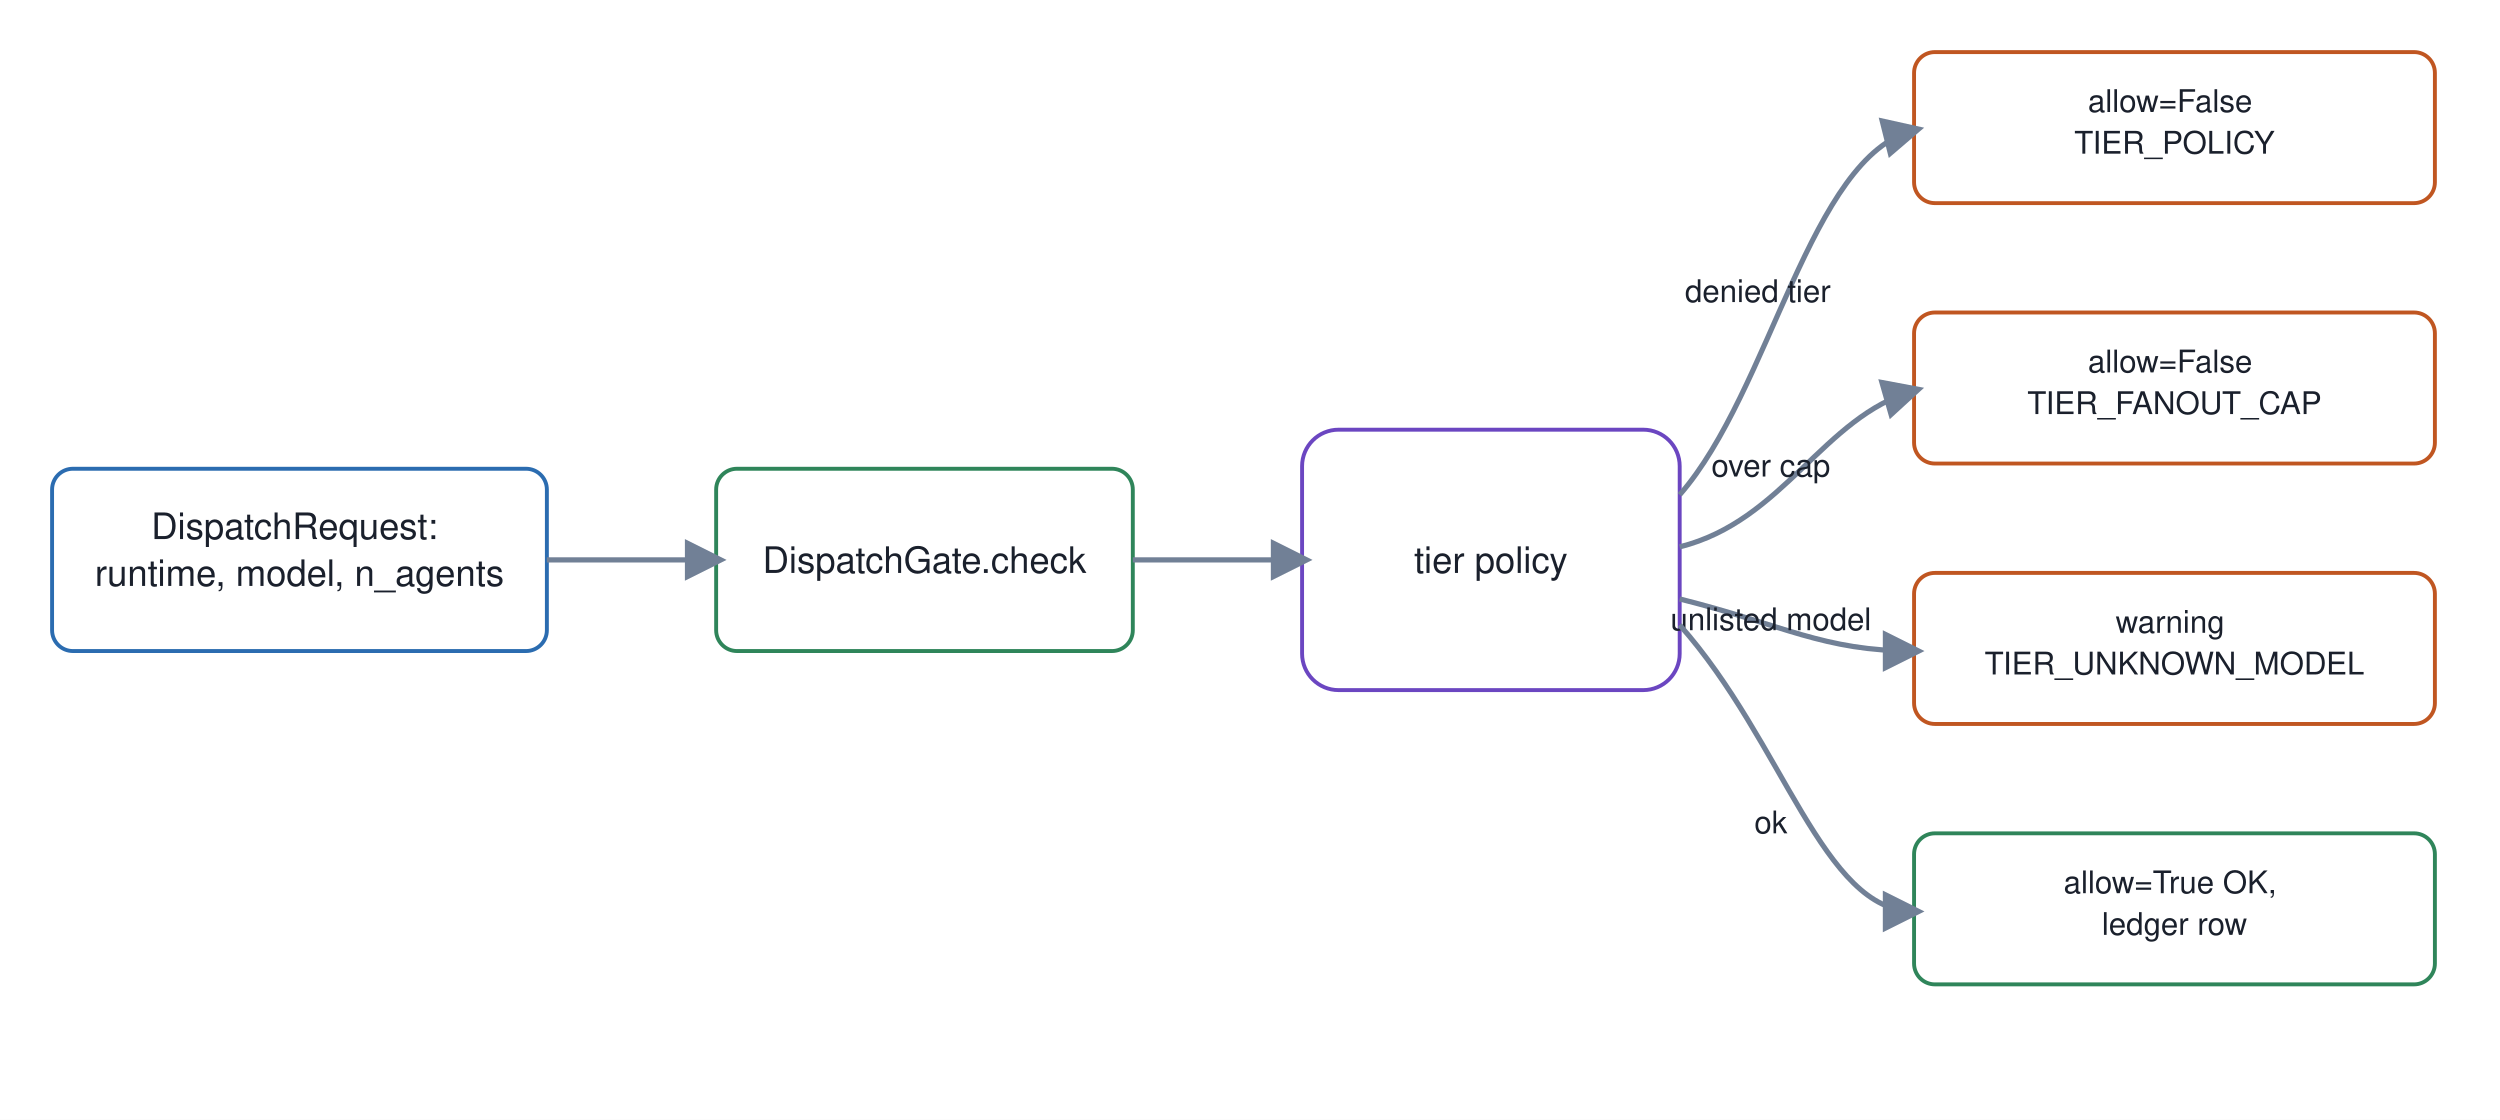
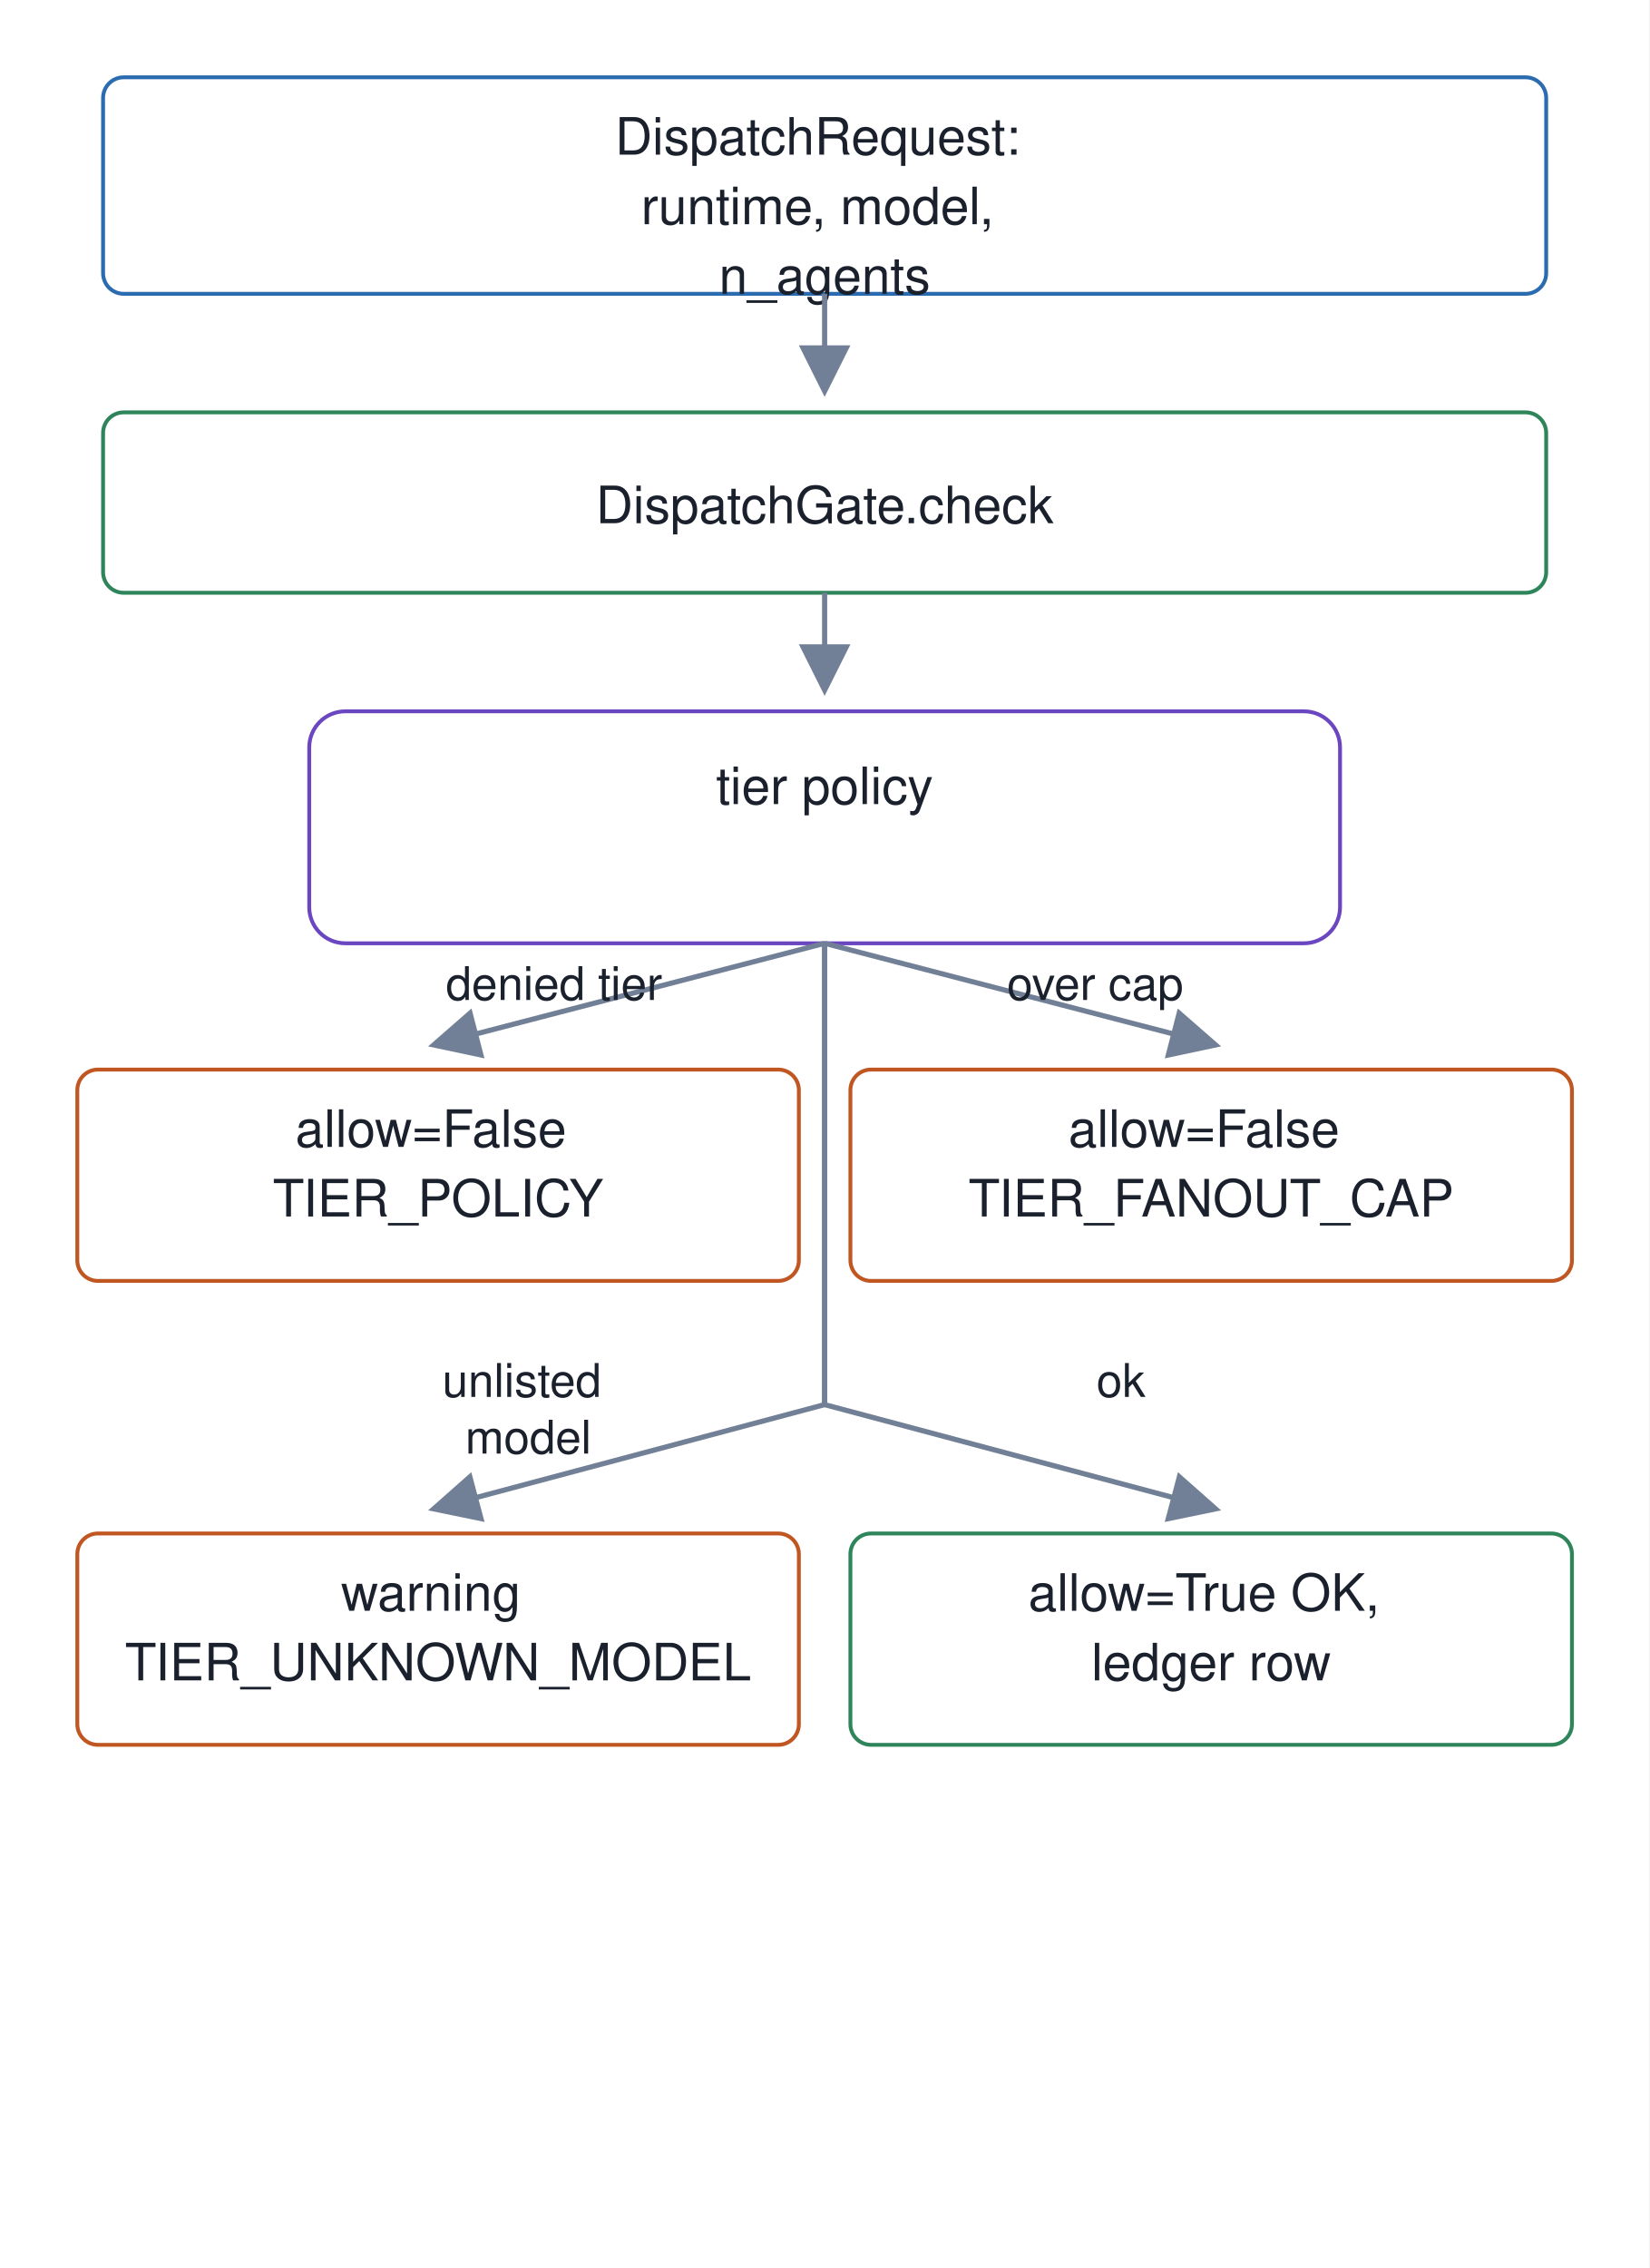
- <svg xmlns="http://www.w3.org/2000/svg" width="960" height="430" viewBox="0 0 960 430" font-family="Helvetica, Arial, sans-serif">
+ <svg xmlns="http://www.w3.org/2000/svg" width="640" height="880" viewBox="0 0 640 880" font-family="Helvetica, Arial, sans-serif">
  <defs>
-     <marker id="arrow02" markerWidth="8" markerHeight="8" refX="6" refY="4" orient="auto">
-       <path d="M0,0 L8,4 L0,8 z" fill="#718096" />
+     <marker id="arrow02" markerWidth="10" markerHeight="10" refX="8" refY="5" orient="auto">
+       <path d="M0,0 L10,5 L0,10 z" fill="#718096" />
    </marker>
  </defs>
-   <rect width="960" height="430" fill="#ffffff" />
-   <rect x="20" y="180" width="190" height="70" rx="8" fill="#ffffff" stroke="#2b6cb0" stroke-width="1.5" />
-   <text x="115" y="207" text-anchor="middle" font-size="14" fill="#1a202c">
-     <tspan x="115" dy="0">DispatchRequest:</tspan>
-     <tspan x="115" dy="18">runtime, model, n_agents</tspan>
+   <rect width="640" height="880" fill="#ffffff" />
+   <rect x="40" y="30" width="560" height="84" rx="8" fill="#ffffff" stroke="#2b6cb0" stroke-width="1.5" />
+   <text x="320" y="60" text-anchor="middle" font-size="20" fill="#1a202c">
+     <tspan x="320" dy="0">DispatchRequest:</tspan>
+     <tspan x="320" dy="27">runtime, model,</tspan>
+     <tspan x="320" dy="27">n_agents</tspan>
  </text>
-   <rect x="275" y="180" width="160" height="70" rx="8" fill="#ffffff" stroke="#2f855a" stroke-width="1.5" />
-   <text x="355" y="220" text-anchor="middle" font-size="14" fill="#1a202c">DispatchGate.check</text>
-   <rect x="500" y="165" width="145" height="100" rx="14" fill="#ffffff" stroke="#6b46c1" stroke-width="1.5" />
-   <text x="572.5" y="220" text-anchor="middle" font-size="14" fill="#1a202c">tier policy</text>
-   <rect x="735" y="20" width="200" height="58" rx="8" fill="#ffffff" stroke="#c05621" stroke-width="1.5" />
-   <text x="835" y="43" text-anchor="middle" font-size="12" fill="#1a202c">
-     <tspan x="835" dy="0">allow=False</tspan>
-     <tspan x="835" dy="16">TIER_POLICY</tspan>
+   <path d="M320 114 L320 150" stroke="#718096" stroke-width="2" marker-end="url(#arrow02)" />
+   <rect x="40" y="160" width="560" height="70" rx="8" fill="#ffffff" stroke="#2f855a" stroke-width="1.5" />
+   <text x="320" y="203" text-anchor="middle" font-size="20" fill="#1a202c">DispatchGate.check</text>
+   <path d="M320 230 L320 266" stroke="#718096" stroke-width="2" marker-end="url(#arrow02)" />
+   <rect x="120" y="276" width="400" height="90" rx="14" fill="#ffffff" stroke="#6b46c1" stroke-width="1.5" />
+   <text x="320" y="312" text-anchor="middle" font-size="20" fill="#1a202c">tier policy</text>
+   <path d="M320 366 L170 405" fill="none" stroke="#718096" stroke-width="2" marker-end="url(#arrow02)" />
+   <text x="215" y="388" text-anchor="middle" font-size="18" fill="#1a202c">denied tier</text>
+   <path d="M320 366 L470 405" fill="none" stroke="#718096" stroke-width="2" marker-end="url(#arrow02)" />
+   <text x="425" y="388" text-anchor="middle" font-size="18" fill="#1a202c">over cap</text>
+   <rect x="30" y="415" width="280" height="82" rx="8" fill="#ffffff" stroke="#c05621" stroke-width="1.5" />
+   <text x="170" y="445" text-anchor="middle" font-size="20" fill="#1a202c">
+     <tspan x="170" dy="0">allow=False</tspan>
+     <tspan x="170" dy="27">TIER_POLICY</tspan>
  </text>
-   <rect x="735" y="120" width="200" height="58" rx="8" fill="#ffffff" stroke="#c05621" stroke-width="1.5" />
-   <text x="835" y="143" text-anchor="middle" font-size="12" fill="#1a202c">
-     <tspan x="835" dy="0">allow=False</tspan>
-     <tspan x="835" dy="16">TIER_FANOUT_CAP</tspan>
+   <rect x="330" y="415" width="280" height="82" rx="8" fill="#ffffff" stroke="#c05621" stroke-width="1.5" />
+   <text x="470" y="445" text-anchor="middle" font-size="20" fill="#1a202c">
+     <tspan x="470" dy="0">allow=False</tspan>
+     <tspan x="470" dy="27">TIER_FANOUT_CAP</tspan>
  </text>
-   <rect x="735" y="220" width="200" height="58" rx="8" fill="#ffffff" stroke="#c05621" stroke-width="1.5" />
-   <text x="835" y="243" text-anchor="middle" font-size="12" fill="#1a202c">
-     <tspan x="835" dy="0">warning</tspan>
-     <tspan x="835" dy="16">TIER_UNKNOWN_MODEL</tspan>
+   <path d="M320 366 L320 545 L170 585" fill="none" stroke="#718096" stroke-width="2" marker-end="url(#arrow02)" />
+   <text x="205" y="542" text-anchor="middle" font-size="18" fill="#1a202c">
+     <tspan x="205" dy="0">unlisted</tspan>
+     <tspan x="205" dy="22">model</tspan>
  </text>
-   <rect x="735" y="320" width="200" height="58" rx="8" fill="#ffffff" stroke="#2f855a" stroke-width="1.5" />
-   <text x="835" y="343" text-anchor="middle" font-size="12" fill="#1a202c">
-     <tspan x="835" dy="0">allow=True OK,</tspan>
-     <tspan x="835" dy="16">ledger row</tspan>
+   <path d="M320 366 L320 545 L470 585" fill="none" stroke="#718096" stroke-width="2" marker-end="url(#arrow02)" />
+   <text x="435" y="542" text-anchor="middle" font-size="18" fill="#1a202c">ok</text>
+   <rect x="30" y="595" width="280" height="82" rx="8" fill="#ffffff" stroke="#c05621" stroke-width="1.5" />
+   <text x="170" y="625" text-anchor="middle" font-size="20" fill="#1a202c">
+     <tspan x="170" dy="0">warning</tspan>
+     <tspan x="170" dy="27">TIER_UNKNOWN_MODEL</tspan>
  </text>
-   <path d="M210 215 L275 215" stroke="#718096" stroke-width="2" marker-end="url(#arrow02)" />
-   <path d="M435 215 L500 215" stroke="#718096" stroke-width="2" marker-end="url(#arrow02)" />
-   <path d="M645 190 C680 150 695 60 735 50" fill="none" stroke="#718096" stroke-width="2" marker-end="url(#arrow02)" />
-   <text x="675" y="116" text-anchor="middle" font-size="12" fill="#1a202c">denied tier</text>
-   <path d="M645 210 C685 200 700 160 735 150" fill="none" stroke="#718096" stroke-width="2" marker-end="url(#arrow02)" />
-   <text x="680" y="183" text-anchor="middle" font-size="12" fill="#1a202c">over cap</text>
-   <path d="M645 230 C685 240 700 250 735 250" fill="none" stroke="#718096" stroke-width="2" marker-end="url(#arrow02)" />
-   <text x="680" y="242" text-anchor="middle" font-size="12" fill="#1a202c">unlisted model</text>
-   <path d="M645 240 C685 285 700 350 735 350" fill="none" stroke="#718096" stroke-width="2" marker-end="url(#arrow02)" />
-   <text x="680" y="320" text-anchor="middle" font-size="12" fill="#1a202c">ok</text>
+   <rect x="330" y="595" width="280" height="82" rx="8" fill="#ffffff" stroke="#2f855a" stroke-width="1.5" />
+   <text x="470" y="625" text-anchor="middle" font-size="20" fill="#1a202c">
+     <tspan x="470" dy="0">allow=True OK,</tspan>
+     <tspan x="470" dy="27">ledger row</tspan>
+   </text>
</svg>
